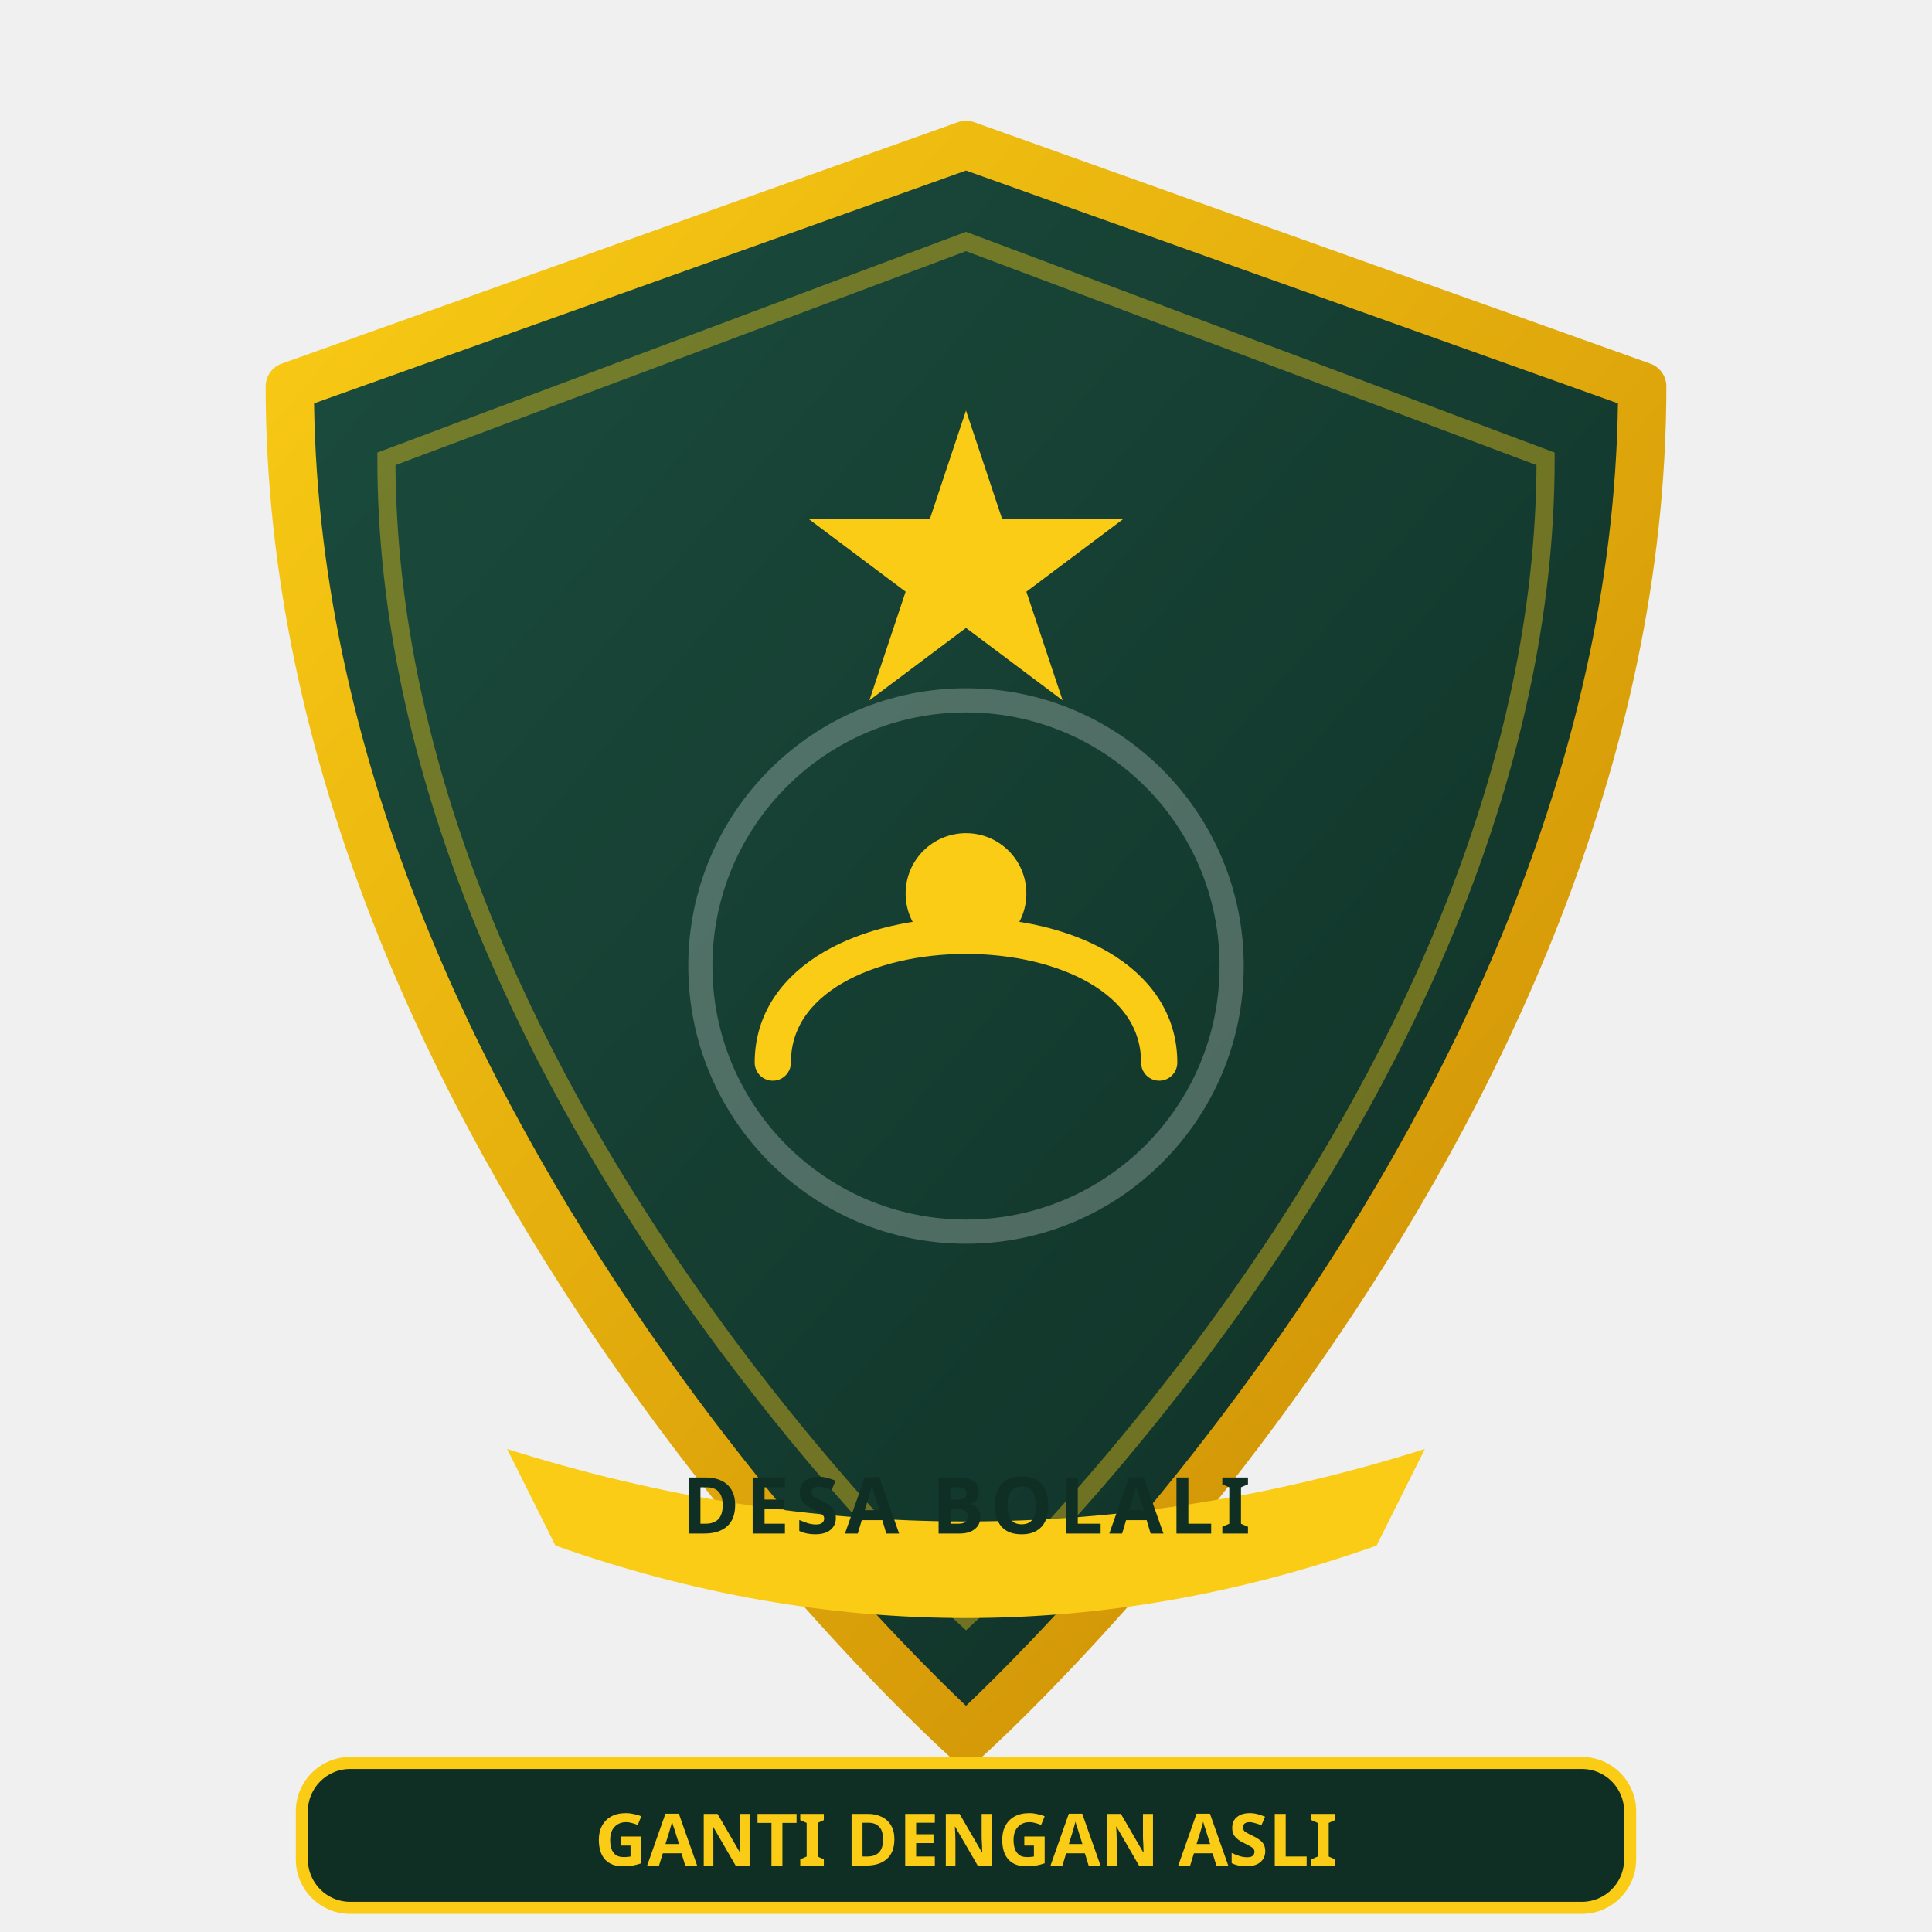
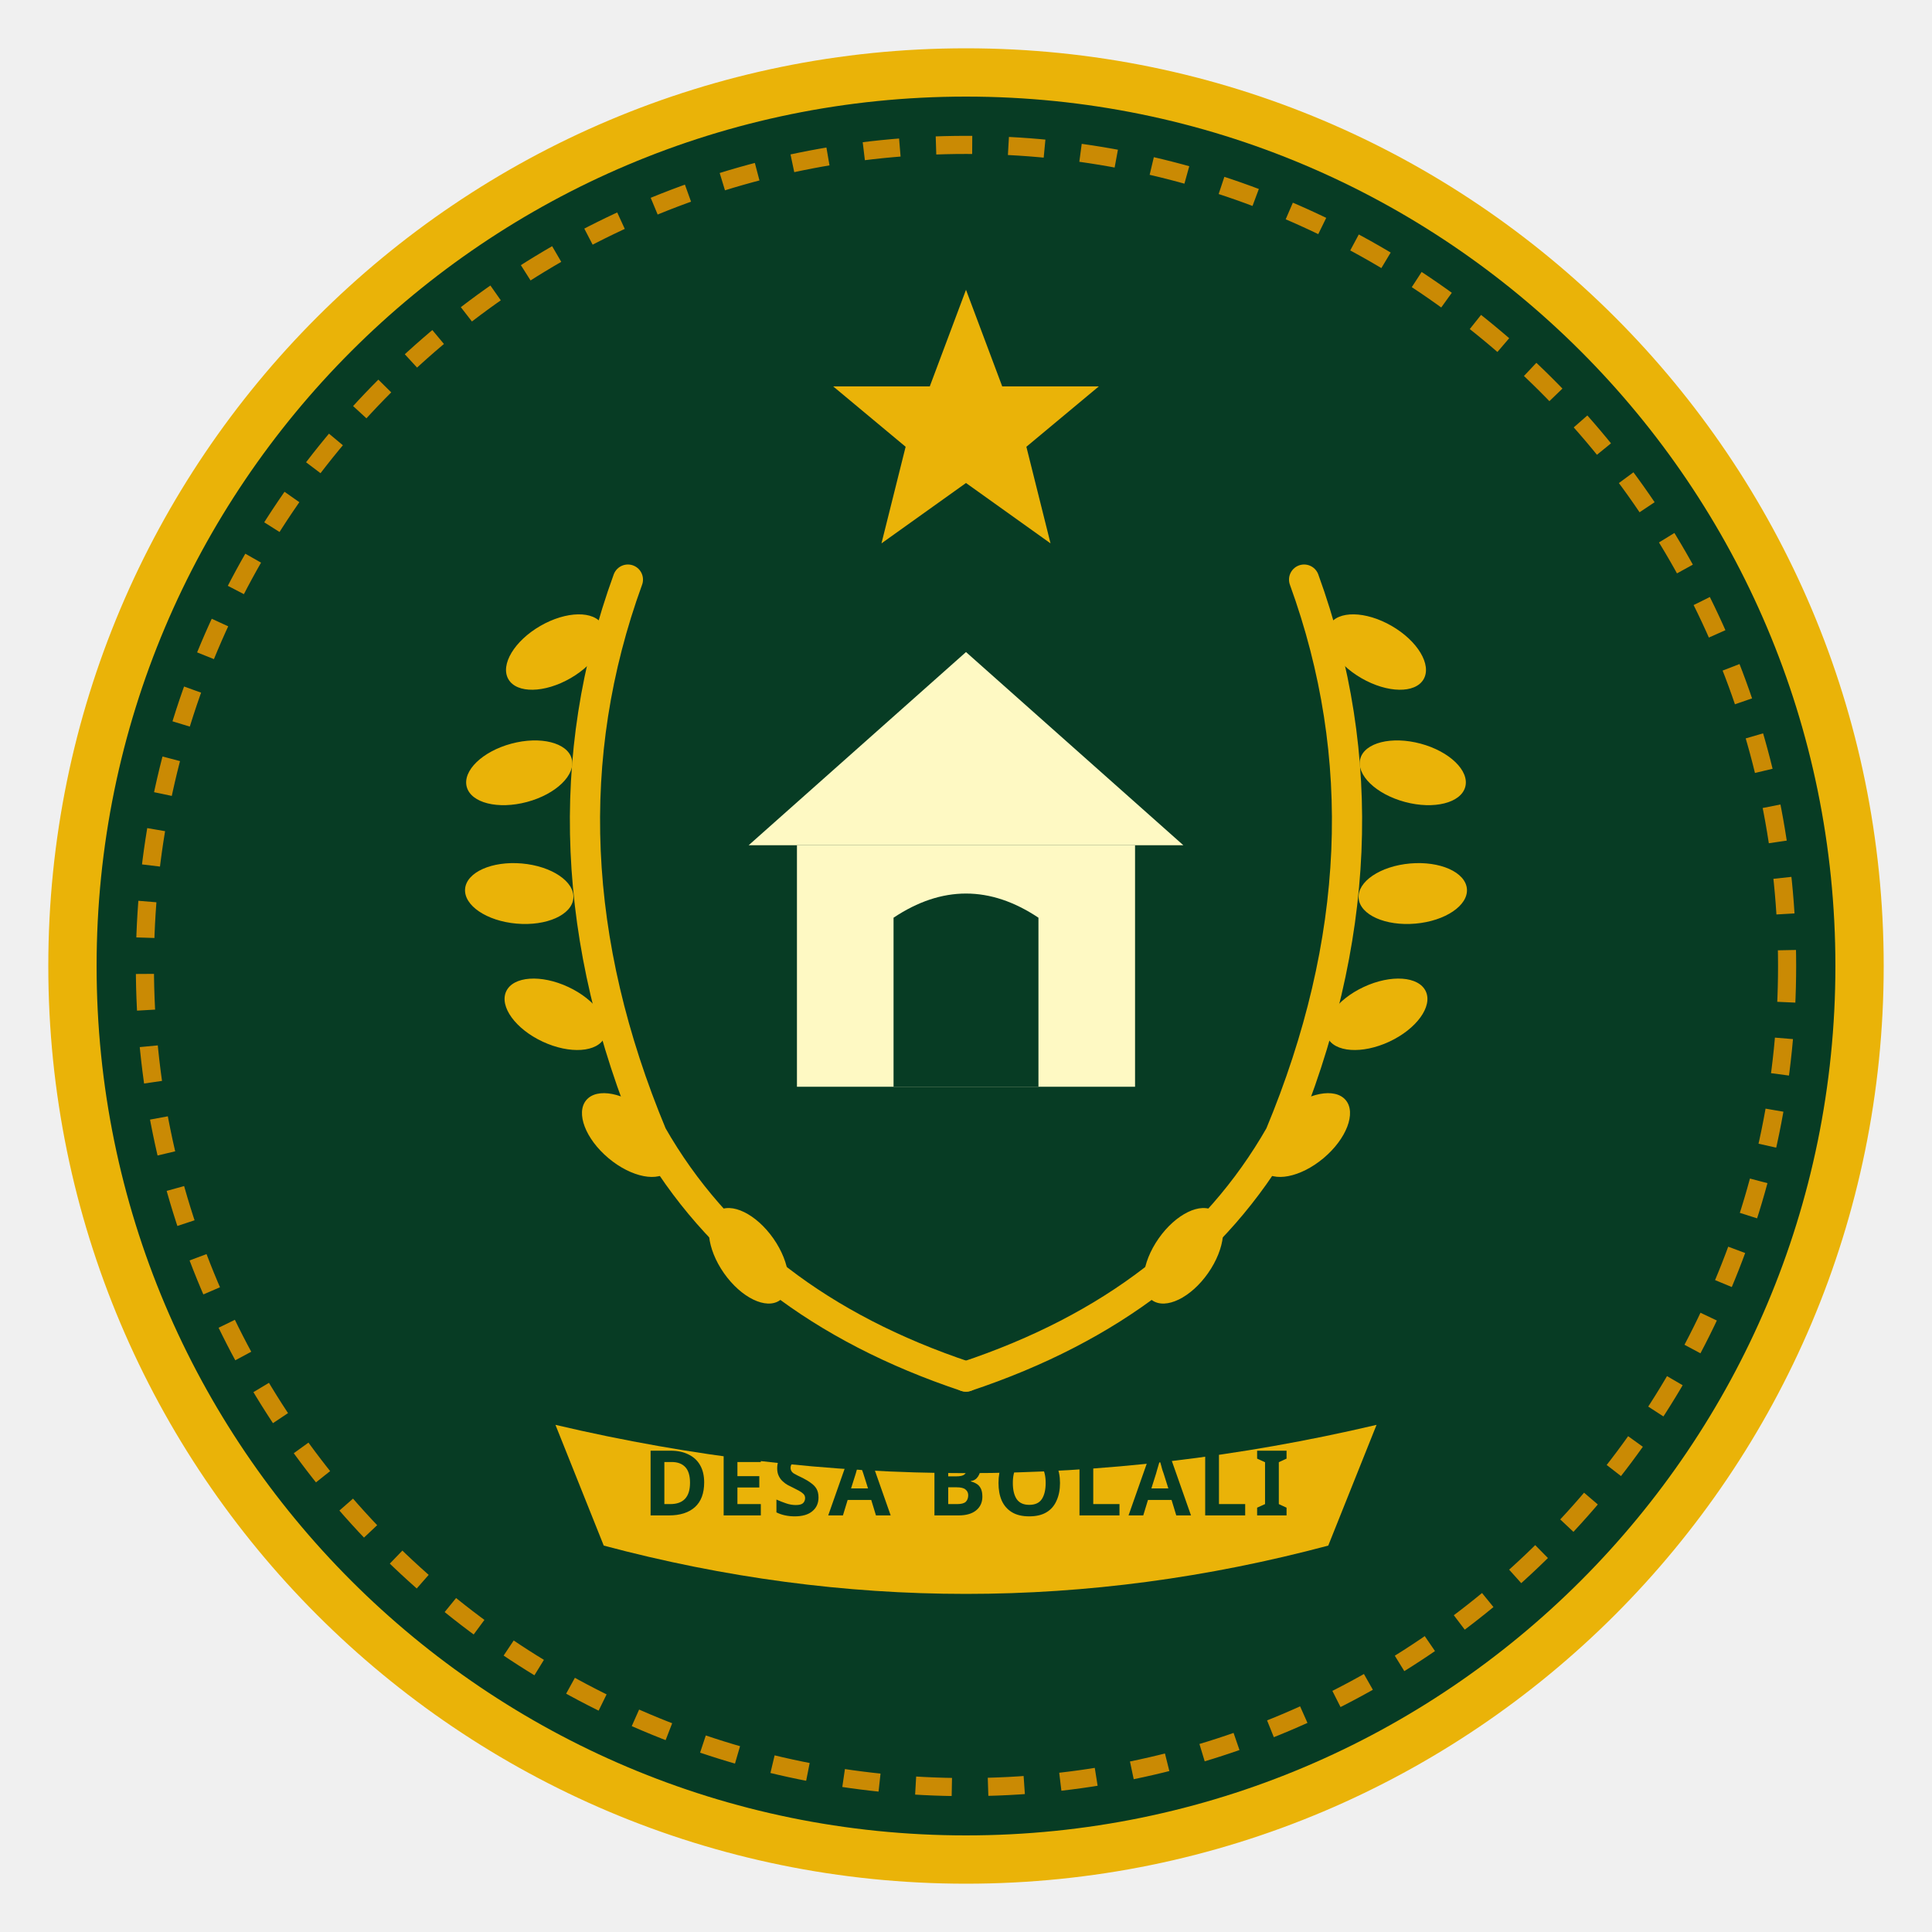
<svg xmlns="http://www.w3.org/2000/svg" viewBox="0 0 160 160" width="160" height="160" fill="none">
-   <defs>
-     <linearGradient id="shieldBg" x1="0%" y1="0%" x2="100%" y2="100%">
-       <stop offset="0%" stop-color="#1B4D3E" />
-       <stop offset="100%" stop-color="#0F2E24" />
-     </linearGradient>
-     <linearGradient id="goldBorder" x1="0%" y1="0%" x2="100%" y2="100%">
-       <stop offset="0%" stop-color="#FACC15" />
-       <stop offset="100%" stop-color="#CA8A04" />
-     </linearGradient>
-   </defs>
-   <path d="M80 12 L136 32 C136 94 80 144 80 144 C80 144 24 94 24 32 Z" fill="url(#shieldBg)" stroke="url(#goldBorder)" stroke-width="4" stroke-linejoin="round" />
-   <path d="M80 20 L128 38 C128 90 80 134 80 134 C80 134 32 90 32 38 Z" stroke="#FACC15" stroke-opacity="0.4" stroke-width="1.5" fill="none" />
-   <polygon points="80,34 83,43 93,43 85,49 88,58 80,52 72,58 75,49 67,43 77,43" fill="#FACC15" />
-   <circle cx="80" cy="80" r="22" stroke="#FFFFFF" stroke-opacity="0.25" stroke-width="2" fill="none" />
-   <path d="M64 88 C64 74 96 74 96 88" stroke="#FACC15" stroke-width="3" stroke-linecap="round" fill="none" />
-   <circle cx="80" cy="74" r="5" fill="#FACC15" />
-   <path d="M42 120 Q 80 132 118 120 L 114 128 Q 80 140 46 128 Z" fill="#FACC15" />
-   <text x="80" y="127" text-anchor="middle" font-family="sans-serif" font-size="6.5" font-weight="bold" fill="#0F2E24" letter-spacing="0.5">DESA BOLALI</text>
-   <rect x="25" y="146" width="110" height="12" rx="4" fill="#0F2E24" stroke="#FACC15" stroke-width="1" />
-   <text x="80" y="154.5" text-anchor="middle" font-family="sans-serif" font-size="6" font-weight="bold" fill="#FACC15">GANTI DENGAN ASLI</text>
+   <circle cx="80" cy="80" r="74" fill="#073C24" stroke="#EAB308" stroke-width="4" />
+   <circle cx="80" cy="80" r="68" stroke="#CA8A04" stroke-width="1.5" stroke-dasharray="3 3" />
+   <polygon points="80,24 83,32 91,32 85,37 87,45 80,40 73,45 75,37 69,32 77,32" fill="#EAB308" />
+   <g fill="#EAB308">
+     <path d="M52 48 Q 44 70 54 94 Q 62 108 80 114" stroke="#EAB308" stroke-width="2.5" fill="none" stroke-linecap="round" />
+     <ellipse cx="46" cy="54" rx="4.5" ry="2.5" transform="rotate(-30 46 54)" />
+     <ellipse cx="43" cy="64" rx="4.5" ry="2.5" transform="rotate(-15 43 64)" />
+     <ellipse cx="43" cy="74" rx="4.5" ry="2.5" transform="rotate(5 43 74)" />
+     <ellipse cx="46" cy="84" rx="4.5" ry="2.5" transform="rotate(25 46 84)" />
+     <ellipse cx="52" cy="94" rx="4.5" ry="2.5" transform="rotate(40 52 94)" />
+     <ellipse cx="62" cy="104" rx="4.5" ry="2.5" transform="rotate(55 62 104)" />
+     <path d="M108 48 Q 116 70 106 94 Q 98 108 80 114" stroke="#EAB308" stroke-width="2.5" fill="none" stroke-linecap="round" />
+     <ellipse cx="114" cy="54" rx="4.5" ry="2.5" transform="rotate(30 114 54)" />
+     <ellipse cx="117" cy="64" rx="4.5" ry="2.5" transform="rotate(15 117 64)" />
+     <ellipse cx="117" cy="74" rx="4.5" ry="2.5" transform="rotate(-5 117 74)" />
+     <ellipse cx="114" cy="84" rx="4.5" ry="2.5" transform="rotate(-25 114 84)" />
+     <ellipse cx="108" cy="94" rx="4.5" ry="2.5" transform="rotate(-40 108 94)" />
+     <ellipse cx="98" cy="104" rx="4.5" ry="2.5" transform="rotate(-55 98 104)" />
+   </g>
+   <path d="M80 54 L62 70 L98 70 Z" fill="#FEF9C3" />
+   <rect x="66" y="70" width="28" height="20" fill="#FEF9C3" />
+   <path d="M74 90 L74 76 Q80 72 86 76 L86 90 Z" fill="#073C24" />
+   <path d="M46 118 Q 80 126 114 118 L 110 128 Q 80 136 50 128 Z" fill="#EAB308" />
+   <text x="80" y="125.5" text-anchor="middle" font-family="'Plus Jakarta Sans', sans-serif" font-size="7.5" font-weight="bold" fill="#073C24" letter-spacing="0.5">DESA BOLALI</text>
</svg>
